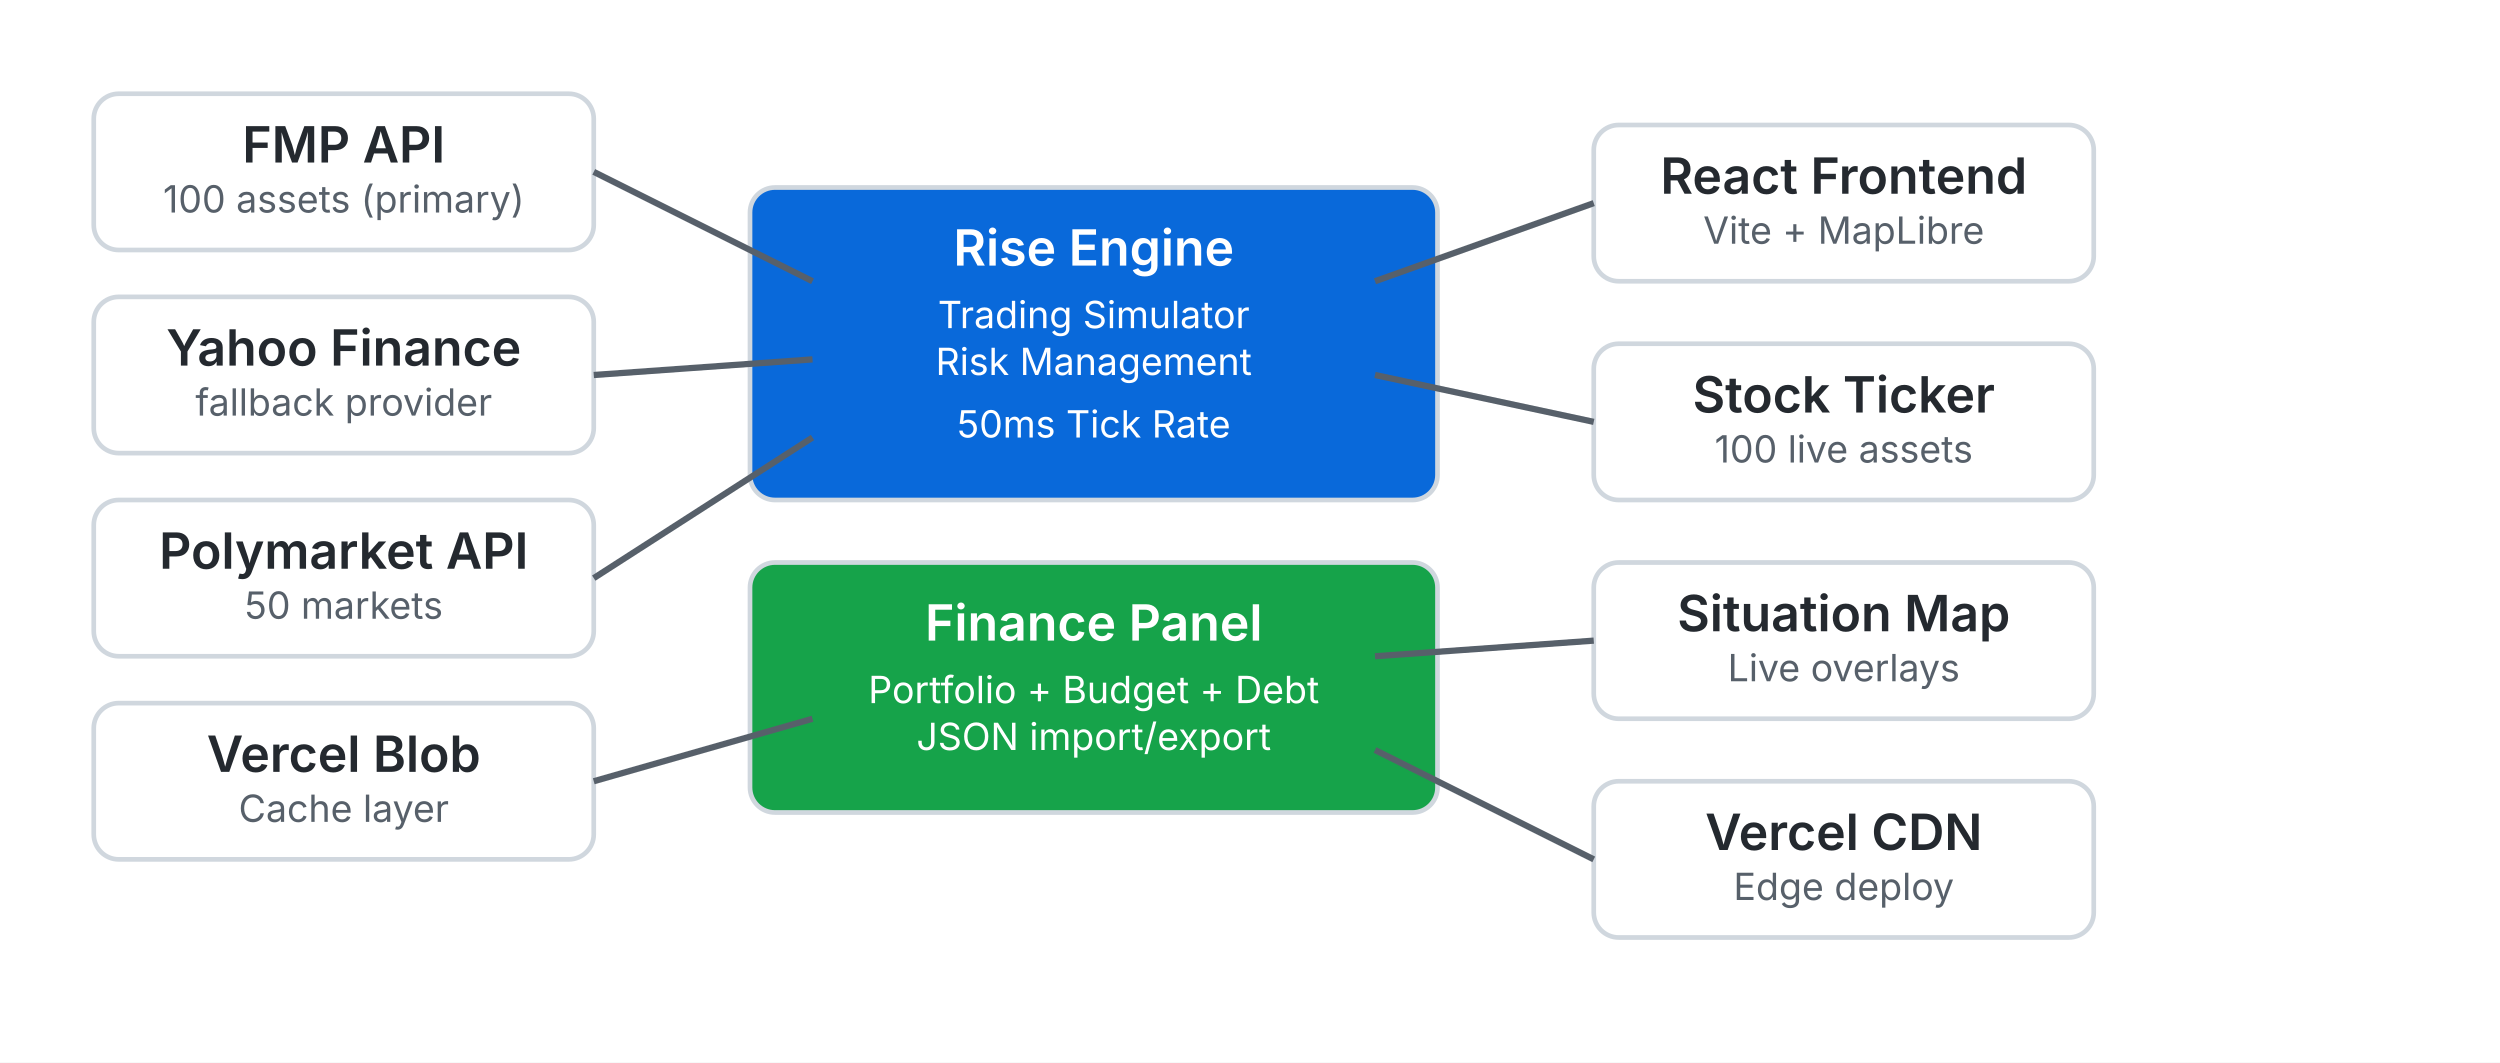
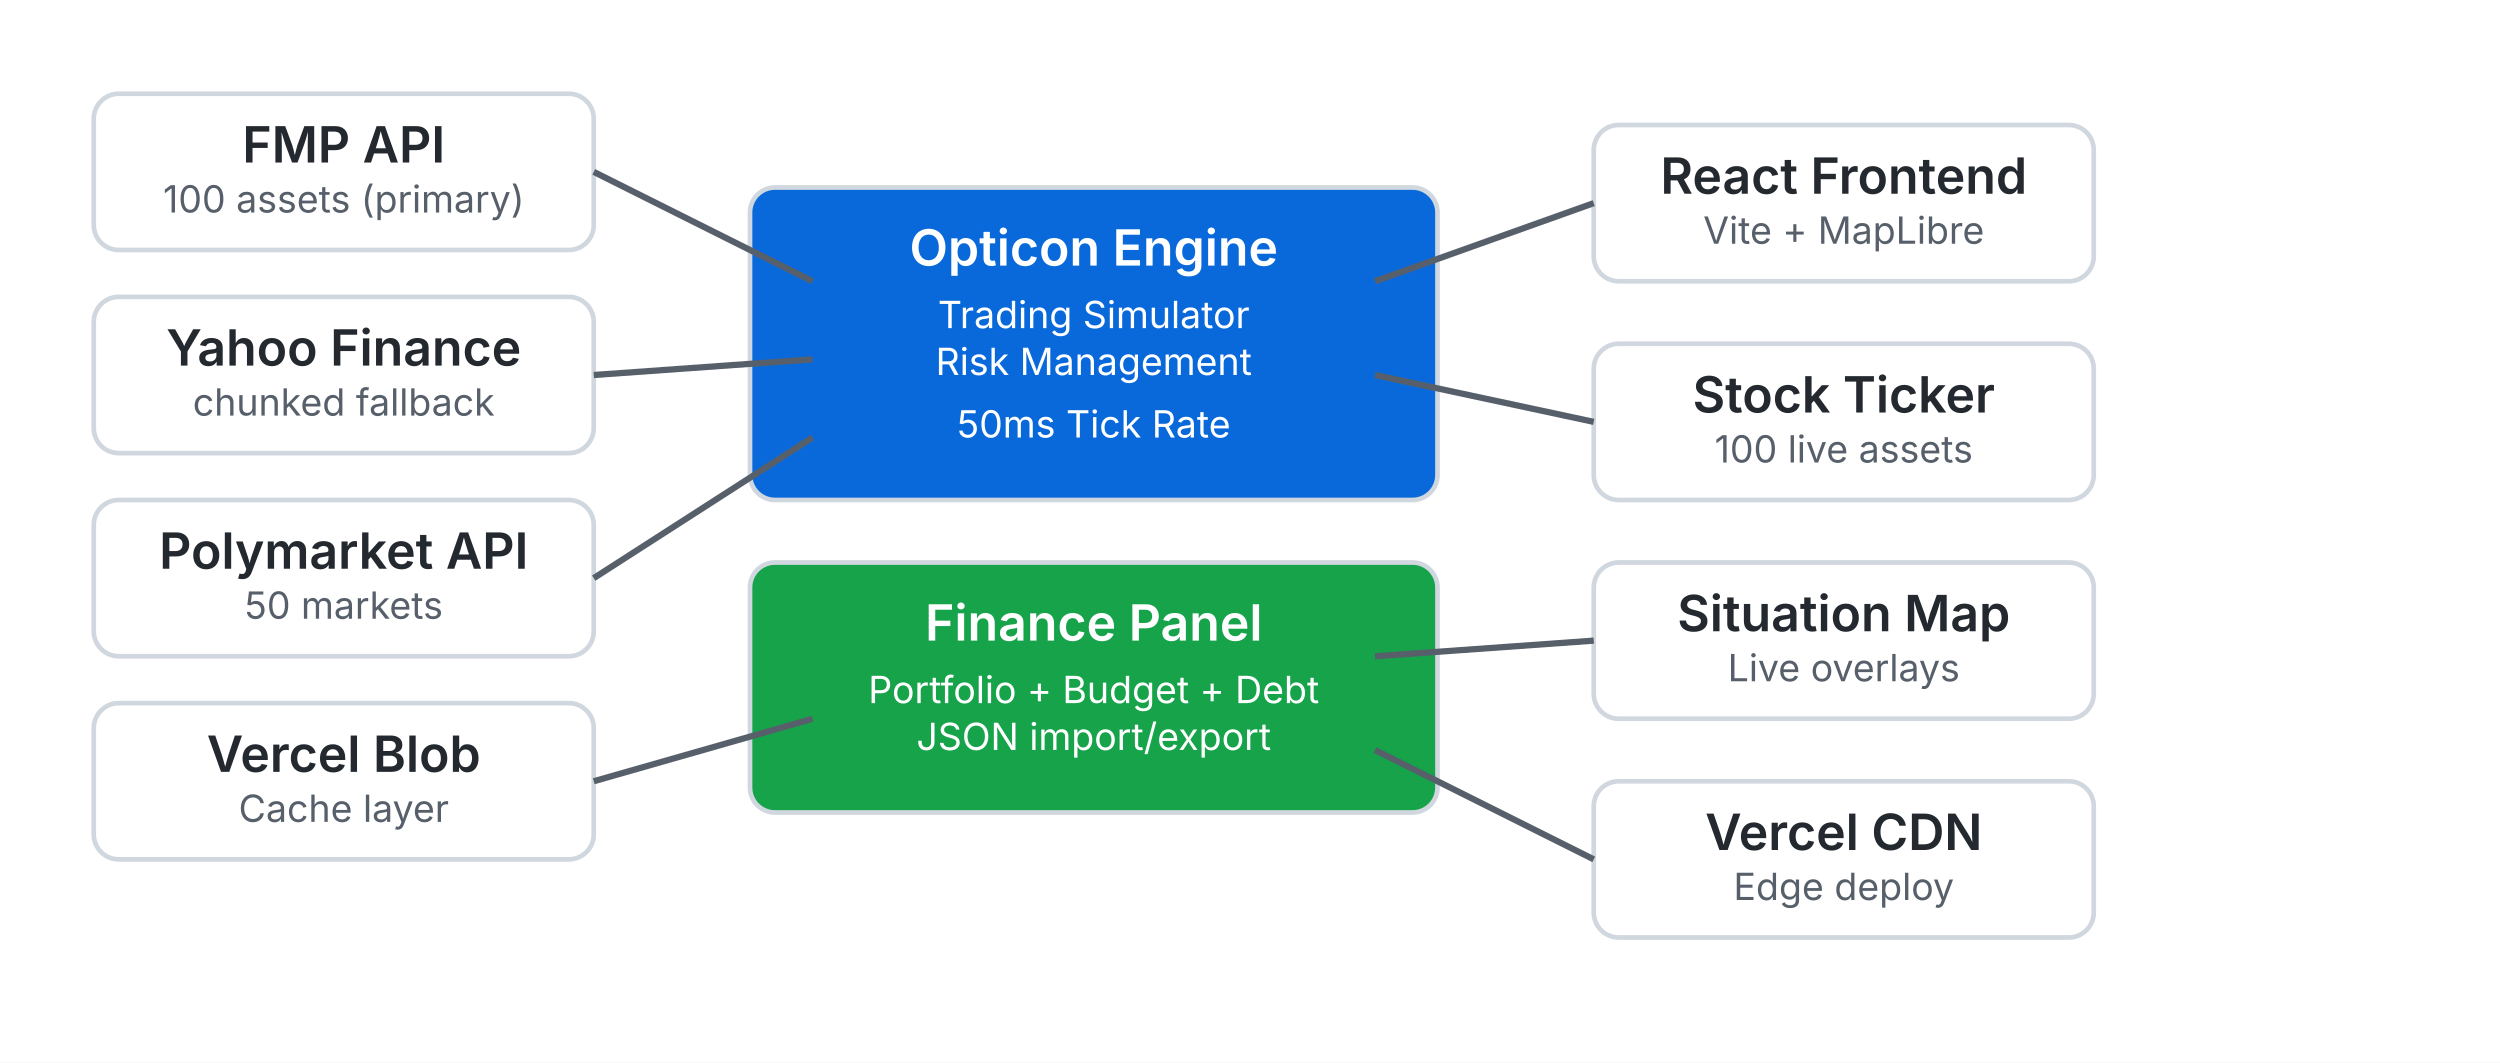
<svg xmlns="http://www.w3.org/2000/svg" viewBox="0 0 800 340">
  <style>
    text { font-family: -apple-system, system-ui, sans-serif; fill: #24292f; }
    .title { font-size: 16px; font-weight: 600; }
    .sub { font-size: 12px; fill: #57606a; }
    .box { fill: #ffffff; stroke: #d0d7de; stroke-width: 1.5; }
    .core { fill: #0969da; }
    .fin { fill: #16a34a; }
    .text-white { fill: #ffffff; }
    .arrow { stroke: #57606a; stroke-width: 2; fill: none; }
  </style>
  <rect width="800" height="340" fill="#ffffff" />
  <rect x="30" y="30" width="160" height="50" rx="8" class="box" />
  <text x="110" y="52" text-anchor="middle" class="title">FMP API</text>
  <text x="110" y="68" text-anchor="middle" class="sub">100 assets (primary)</text>
  <rect x="30" y="95" width="160" height="50" rx="8" class="box" />
  <text x="110" y="117" text-anchor="middle" class="title">Yahoo Finance</text>
-   <text x="110" y="133" text-anchor="middle" class="sub">fallback provider</text>
+   <text x="110" y="133" text-anchor="middle" class="sub">chunked fallback</text>
  <rect x="30" y="160" width="160" height="50" rx="8" class="box" />
  <text x="110" y="182" text-anchor="middle" class="title">Polymarket API</text>
  <text x="110" y="198" text-anchor="middle" class="sub">50 markets</text>
  <rect x="30" y="225" width="160" height="50" rx="8" class="box" />
  <text x="110" y="247" text-anchor="middle" class="title">Vercel Blob</text>
  <text x="110" y="263" text-anchor="middle" class="sub">Cache layer</text>
  <rect x="240" y="60" width="220" height="100" rx="8" class="box core" />
-   <text x="350" y="85" text-anchor="middle" class="title text-white">Rise Engine</text>
+   <text x="350" y="85" text-anchor="middle" class="title text-white">Opticon Engine</text>
  <text x="350" y="105" text-anchor="middle" class="sub text-white">Trading Simulator</text>
  <text x="350" y="120" text-anchor="middle" class="sub text-white">Risk Management</text>
  <text x="350" y="140" text-anchor="middle" class="sub text-white">50ms Tick Rate</text>
  <rect x="240" y="180" width="220" height="80" rx="8" class="box fin" />
  <text x="350" y="205" text-anchor="middle" class="title text-white">Finance Panel</text>
  <text x="350" y="225" text-anchor="middle" class="sub text-white">Portfolio + Budget + Debt</text>
  <text x="350" y="240" text-anchor="middle" class="sub text-white">JSON import/export</text>
  <rect x="510" y="40" width="160" height="50" rx="8" class="box" />
  <text x="590" y="62" text-anchor="middle" class="title">React Frontend</text>
  <text x="590" y="78" text-anchor="middle" class="sub">Vite + MapLibre</text>
  <rect x="510" y="110" width="160" height="50" rx="8" class="box" />
  <text x="590" y="132" text-anchor="middle" class="title">Stock Ticker</text>
  <text x="590" y="148" text-anchor="middle" class="sub">100 live assets</text>
  <rect x="510" y="180" width="160" height="50" rx="8" class="box" />
  <text x="590" y="202" text-anchor="middle" class="title">Situation Map</text>
  <text x="590" y="218" text-anchor="middle" class="sub">Live overlays</text>
  <rect x="510" y="250" width="160" height="50" rx="8" class="box" />
  <text x="590" y="272" text-anchor="middle" class="title">Vercel CDN</text>
  <text x="590" y="288" text-anchor="middle" class="sub">Edge deploy</text>
  <path d="M 190 55 L 260 90" class="arrow" />
  <path d="M 190 120 L 260 115" class="arrow" />
  <path d="M 190 185 L 260 140" class="arrow" />
  <path d="M 190 250 L 260 230" class="arrow" />
  <path d="M 440 90 L 510 65" class="arrow" />
  <path d="M 440 120 L 510 135" class="arrow" />
  <path d="M 440 210 L 510 205" class="arrow" />
  <path d="M 440 240 L 510 275" class="arrow" />
</svg>
